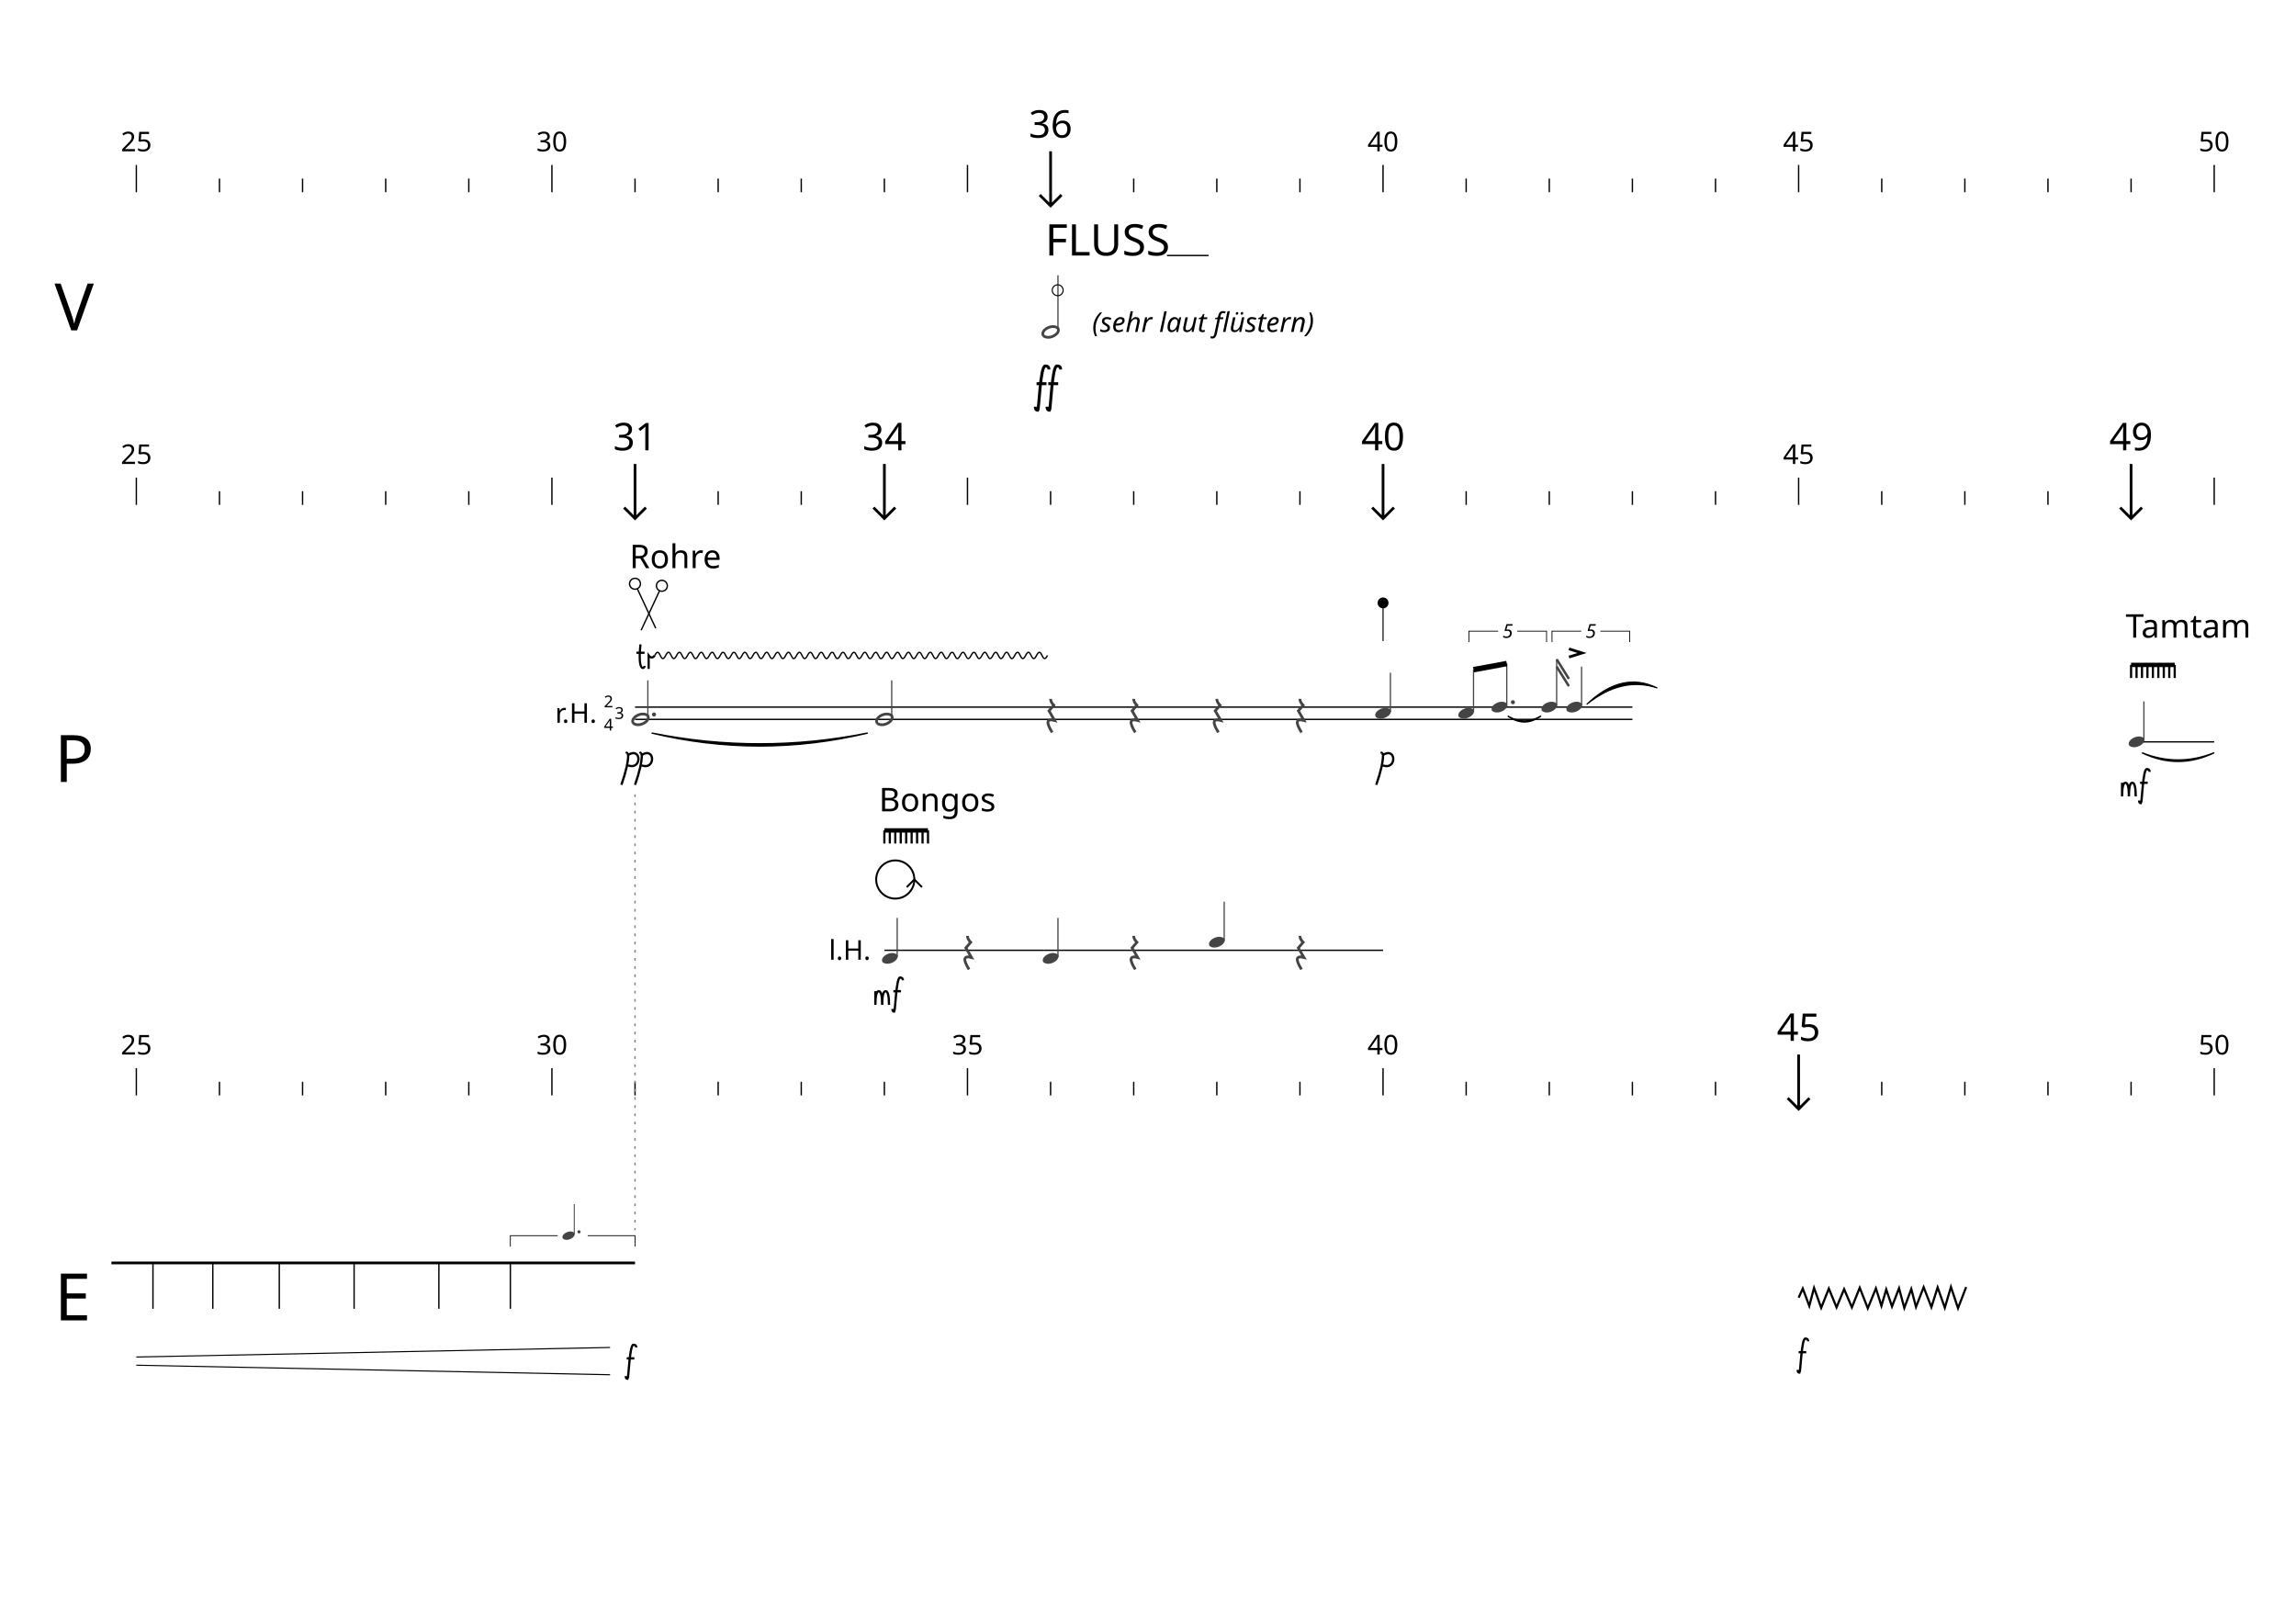
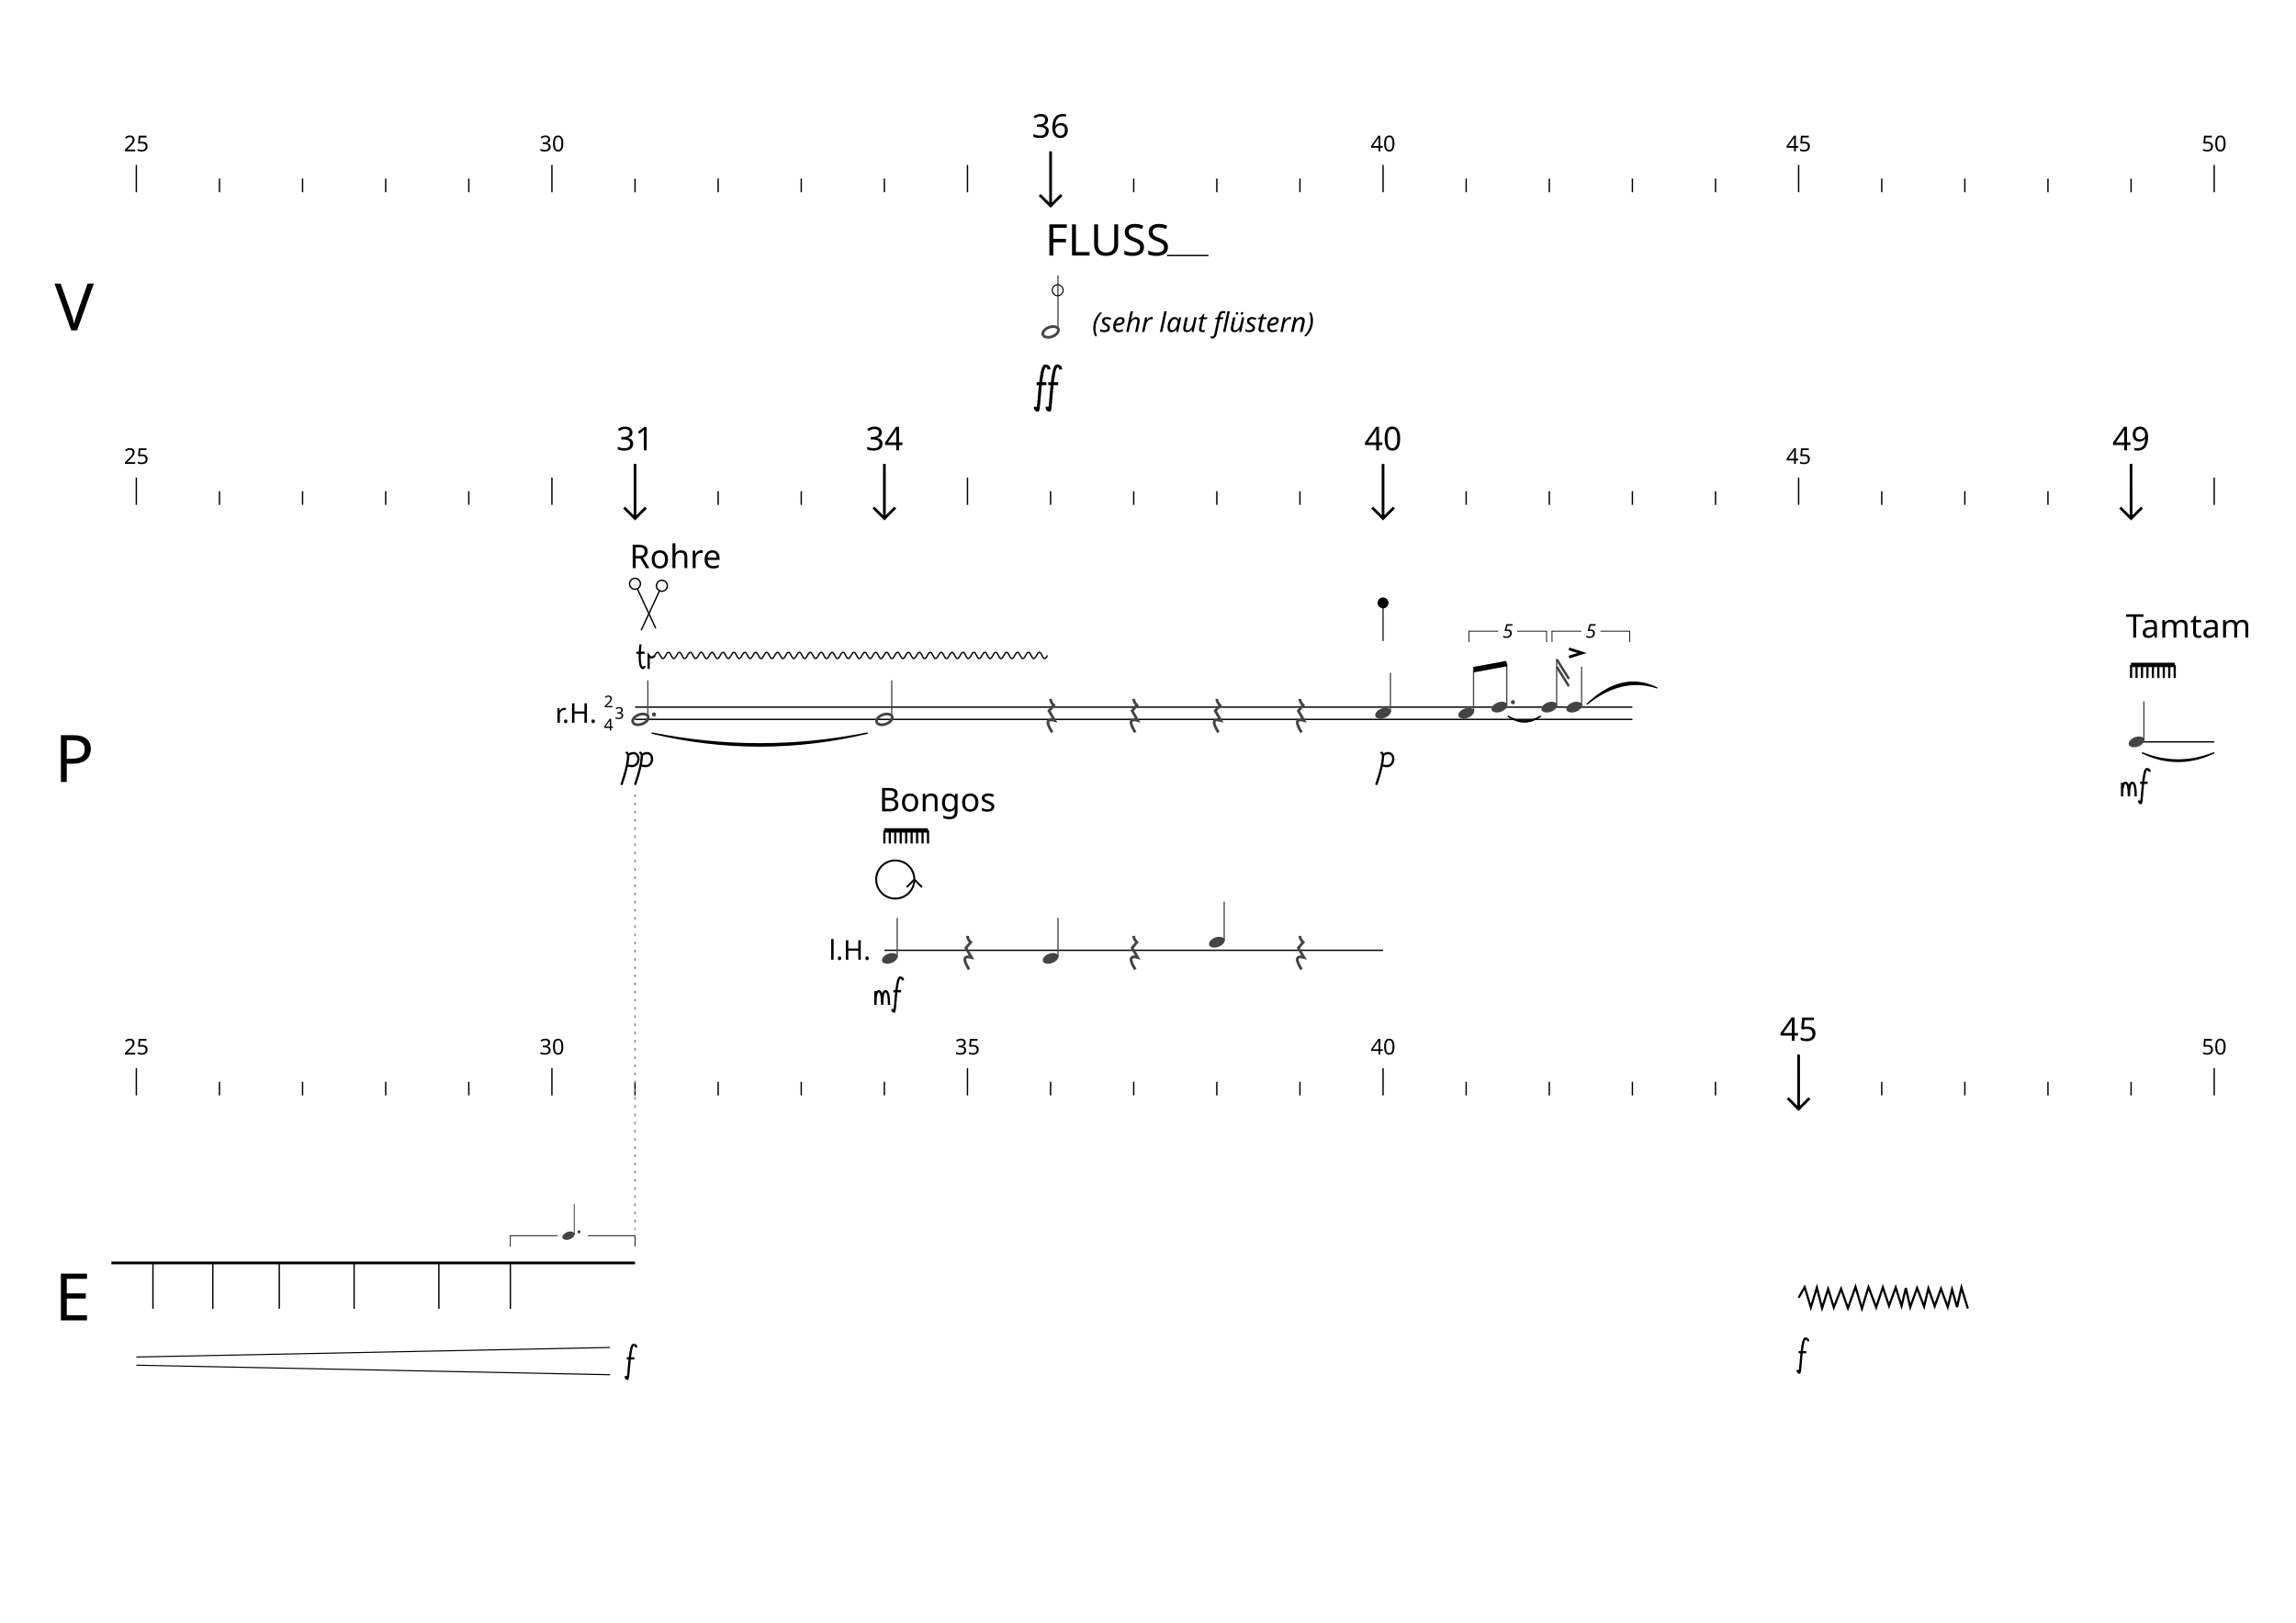
<svg xmlns="http://www.w3.org/2000/svg" width="3368" height="2380" viewBox="0 0 842 595" font-family="Simvoni">
  <defs>
</defs>
  <text x="20.0" y="112.798" font-size="24" dominant-baseline="middle">V</text>
  <path d="M50.0,70.476 L50.0,60.476" stroke="black" stroke-width="0.5" />
-   <text x="50.0" y="55.476" font-size="10" text-anchor="middle">25</text>
+   <text x="50.0" y="55.476" font-size="8" text-anchor="middle">25</text>
  <path d="M80.48,70.476 L80.48,65.476" stroke="black" stroke-width="0.5" />
  <path d="M110.96,70.476 L110.96,65.476" stroke="black" stroke-width="0.5" />
  <path d="M141.44,70.476 L141.44,65.476" stroke="black" stroke-width="0.5" />
  <path d="M171.92,70.476 L171.92,65.476" stroke="black" stroke-width="0.5" />
  <path d="M202.4,70.476 L202.4,60.476" stroke="black" stroke-width="0.5" />
-   <text x="202.4" y="55.476" font-size="10" text-anchor="middle">30</text>
+   <text x="202.4" y="55.476" font-size="8" text-anchor="middle">30</text>
  <path d="M232.88,70.476 L232.88,65.476" stroke="black" stroke-width="0.5" />
  <path d="M263.36,70.476 L263.36,65.476" stroke="black" stroke-width="0.5" />
  <path d="M293.84,70.476 L293.84,65.476" stroke="black" stroke-width="0.5" />
  <path d="M324.32,70.476 L324.32,65.476" stroke="black" stroke-width="0.5" />
  <path d="M354.8,70.476 L354.8,60.476" stroke="black" stroke-width="0.5" />
  <path d="M385.28,70.476 L385.28,65.476" stroke="black" stroke-width="0.5" />
-   <text x="385.28" y="50.476" font-size="14" text-anchor="middle">36</text>
+   <text x="385.28" y="50.476" font-size="12" text-anchor="middle">36</text>
  <path d="M385.28,55.476 V75.476 M381.28,71.476 L385.28,75.476 L389.28,71.476" stroke-width="1" stroke="black" fill="none" transform="rotate(0 385.28 55.47619)" />
  <path d="M415.76,70.476 L415.76,65.476" stroke="black" stroke-width="0.5" />
  <path d="M446.24,70.476 L446.24,65.476" stroke="black" stroke-width="0.5" />
  <path d="M476.72,70.476 L476.72,65.476" stroke="black" stroke-width="0.5" />
  <path d="M507.2,70.476 L507.2,60.476" stroke="black" stroke-width="0.5" />
-   <text x="507.2" y="55.476" font-size="10" text-anchor="middle">40</text>
+   <text x="507.2" y="55.476" font-size="8" text-anchor="middle">40</text>
  <path d="M537.68,70.476 L537.68,65.476" stroke="black" stroke-width="0.5" />
  <path d="M568.16,70.476 L568.16,65.476" stroke="black" stroke-width="0.5" />
  <path d="M598.64,70.476 L598.64,65.476" stroke="black" stroke-width="0.5" />
  <path d="M629.12,70.476 L629.12,65.476" stroke="black" stroke-width="0.5" />
  <path d="M659.6,70.476 L659.6,60.476" stroke="black" stroke-width="0.5" />
-   <text x="659.6" y="55.476" font-size="10" text-anchor="middle">45</text>
+   <text x="659.6" y="55.476" font-size="8" text-anchor="middle">45</text>
  <path d="M690.08,70.476 L690.08,65.476" stroke="black" stroke-width="0.5" />
  <path d="M720.56,70.476 L720.56,65.476" stroke="black" stroke-width="0.5" />
  <path d="M751.04,70.476 L751.04,65.476" stroke="black" stroke-width="0.5" />
  <path d="M781.52,70.476 L781.52,65.476" stroke="black" stroke-width="0.5" />
  <path d="M812.0,70.476 L812.0,60.476" stroke="black" stroke-width="0.5" />
-   <text x="812.0" y="55.476" font-size="10" text-anchor="middle">50</text>
+   <text x="812.0" y="55.476" font-size="8" text-anchor="middle">50</text>
  <text x="20.0" y="278.393" font-size="24" dominant-baseline="middle">P</text>
  <path d="M50.0,185.119 L50.0,175.119" stroke="black" stroke-width="0.5" />
-   <text x="50.0" y="170.119" font-size="10" text-anchor="middle">25</text>
+   <text x="50.0" y="170.119" font-size="8" text-anchor="middle">25</text>
  <path d="M80.48,185.119 L80.48,180.119" stroke="black" stroke-width="0.5" />
  <path d="M110.96,185.119 L110.96,180.119" stroke="black" stroke-width="0.5" />
  <path d="M141.44,185.119 L141.44,180.119" stroke="black" stroke-width="0.5" />
  <path d="M171.92,185.119 L171.92,180.119" stroke="black" stroke-width="0.5" />
  <path d="M202.4,185.119 L202.4,175.119" stroke="black" stroke-width="0.5" />
  <path d="M232.88,185.119 L232.88,180.119" stroke="black" stroke-width="0.5" />
-   <text x="232.88" y="165.119" font-size="14" text-anchor="middle">31</text>
+   <text x="232.88" y="165.119" font-size="12" text-anchor="middle">31</text>
  <path d="M232.88,170.119 V190.119 M228.88,186.119 L232.88,190.119 L236.88,186.119" stroke-width="1" stroke="black" fill="none" transform="rotate(0 232.88 170.119)" />
  <path d="M263.36,185.119 L263.36,180.119" stroke="black" stroke-width="0.5" />
  <path d="M293.84,185.119 L293.84,180.119" stroke="black" stroke-width="0.5" />
  <path d="M324.32,185.119 L324.32,180.119" stroke="black" stroke-width="0.5" />
-   <text x="324.32" y="165.119" font-size="14" text-anchor="middle">34</text>
+   <text x="324.32" y="165.119" font-size="12" text-anchor="middle">34</text>
  <path d="M324.32,170.119 V190.119 M320.32,186.119 L324.32,190.119 L328.32,186.119" stroke-width="1" stroke="black" fill="none" transform="rotate(0 324.32 170.119)" />
  <path d="M354.8,185.119 L354.8,175.119" stroke="black" stroke-width="0.5" />
  <path d="M385.28,185.119 L385.28,180.119" stroke="black" stroke-width="0.5" />
  <path d="M415.76,185.119 L415.76,180.119" stroke="black" stroke-width="0.5" />
  <path d="M446.24,185.119 L446.24,180.119" stroke="black" stroke-width="0.5" />
  <path d="M476.72,185.119 L476.72,180.119" stroke="black" stroke-width="0.5" />
  <path d="M507.2,185.119 L507.2,175.119" stroke="black" stroke-width="0.5" />
-   <text x="507.2" y="165.119" font-size="14" text-anchor="middle">40</text>
+   <text x="507.2" y="165.119" font-size="12" text-anchor="middle">40</text>
  <path d="M507.2,170.119 V190.119 M503.2,186.119 L507.2,190.119 L511.2,186.119" stroke-width="1" stroke="black" fill="none" transform="rotate(0 507.2 170.119)" />
  <path d="M537.68,185.119 L537.68,180.119" stroke="black" stroke-width="0.5" />
  <path d="M568.16,185.119 L568.16,180.119" stroke="black" stroke-width="0.5" />
  <path d="M598.64,185.119 L598.64,180.119" stroke="black" stroke-width="0.5" />
  <path d="M629.12,185.119 L629.12,180.119" stroke="black" stroke-width="0.5" />
  <path d="M659.6,185.119 L659.6,175.119" stroke="black" stroke-width="0.5" />
-   <text x="659.6" y="170.119" font-size="10" text-anchor="middle">45</text>
+   <text x="659.6" y="170.119" font-size="8" text-anchor="middle">45</text>
  <path d="M690.08,185.119 L690.08,180.119" stroke="black" stroke-width="0.5" />
  <path d="M720.56,185.119 L720.56,180.119" stroke="black" stroke-width="0.5" />
  <path d="M751.04,185.119 L751.04,180.119" stroke="black" stroke-width="0.5" />
  <path d="M781.52,185.119 L781.52,180.119" stroke="black" stroke-width="0.5" />
-   <text x="781.52" y="165.119" font-size="14" text-anchor="middle">49</text>
+   <text x="781.52" y="165.119" font-size="12" text-anchor="middle">49</text>
  <path d="M781.52,170.119 V190.119 M777.52,186.119 L781.52,190.119 L785.52,186.119" stroke-width="1" stroke="black" fill="none" transform="rotate(0 781.52 170.119)" />
  <path d="M812.0,185.119 L812.0,175.119" stroke="black" stroke-width="0.5" />
  <text x="20.0" y="475.833" font-size="24" dominant-baseline="middle">E</text>
  <path d="M50.0,401.667 L50.0,391.667" stroke="black" stroke-width="0.5" />
-   <text x="50.0" y="386.667" font-size="10" text-anchor="middle">25</text>
+   <text x="50.0" y="386.667" font-size="8" text-anchor="middle">25</text>
  <path d="M80.48,401.667 L80.48,396.667" stroke="black" stroke-width="0.5" />
  <path d="M110.96,401.667 L110.96,396.667" stroke="black" stroke-width="0.5" />
  <path d="M141.44,401.667 L141.44,396.667" stroke="black" stroke-width="0.5" />
  <path d="M171.92,401.667 L171.92,396.667" stroke="black" stroke-width="0.5" />
  <path d="M202.4,401.667 L202.4,391.667" stroke="black" stroke-width="0.5" />
-   <text x="202.4" y="386.667" font-size="10" text-anchor="middle">30</text>
+   <text x="202.4" y="386.667" font-size="8" text-anchor="middle">30</text>
  <path d="M232.88,401.667 L232.88,396.667" stroke="black" stroke-width="0.5" />
  <path d="M263.36,401.667 L263.36,396.667" stroke="black" stroke-width="0.5" />
  <path d="M293.84,401.667 L293.84,396.667" stroke="black" stroke-width="0.5" />
  <path d="M324.32,401.667 L324.32,396.667" stroke="black" stroke-width="0.5" />
  <path d="M354.8,401.667 L354.8,391.667" stroke="black" stroke-width="0.5" />
-   <text x="354.8" y="386.667" font-size="10" text-anchor="middle">35</text>
+   <text x="354.8" y="386.667" font-size="8" text-anchor="middle">35</text>
  <path d="M385.28,401.667 L385.28,396.667" stroke="black" stroke-width="0.5" />
  <path d="M415.76,401.667 L415.76,396.667" stroke="black" stroke-width="0.5" />
  <path d="M446.24,401.667 L446.24,396.667" stroke="black" stroke-width="0.5" />
  <path d="M476.72,401.667 L476.72,396.667" stroke="black" stroke-width="0.5" />
  <path d="M507.2,401.667 L507.2,391.667" stroke="black" stroke-width="0.5" />
-   <text x="507.2" y="386.667" font-size="10" text-anchor="middle">40</text>
+   <text x="507.2" y="386.667" font-size="8" text-anchor="middle">40</text>
  <path d="M537.68,401.667 L537.68,396.667" stroke="black" stroke-width="0.5" />
  <path d="M568.16,401.667 L568.16,396.667" stroke="black" stroke-width="0.5" />
  <path d="M598.64,401.667 L598.64,396.667" stroke="black" stroke-width="0.5" />
  <path d="M629.12,401.667 L629.12,396.667" stroke="black" stroke-width="0.5" />
  <path d="M659.6,401.667 L659.6,391.667" stroke="black" stroke-width="0.5" />
-   <text x="659.6" y="381.667" font-size="14" text-anchor="middle">45</text>
+   <text x="659.6" y="381.667" font-size="12" text-anchor="middle">45</text>
  <path d="M659.6,386.667 V406.667 M655.6,402.667 L659.6,406.667 L663.6,402.667" stroke-width="1" stroke="black" fill="none" transform="rotate(0 659.6 386.6667)" />
  <path d="M690.08,401.667 L690.08,396.667" stroke="black" stroke-width="0.5" />
  <path d="M720.56,401.667 L720.56,396.667" stroke="black" stroke-width="0.5" />
  <path d="M751.04,401.667 L751.04,396.667" stroke="black" stroke-width="0.5" />
  <path d="M781.52,401.667 L781.52,396.667" stroke="black" stroke-width="0.5" />
  <path d="M812.0,401.667 L812.0,391.667" stroke="black" stroke-width="0.5" />
-   <text x="812.0" y="386.667" font-size="10" text-anchor="middle">50</text>
+   <text x="812.0" y="386.667" font-size="8" text-anchor="middle">50</text>
  <text x="383.28" y="93.69" font-size="16">FLUSS</text>
  <path d="M427.952,93.69 L443.192,93.69" stroke="black" stroke-width="0.5" />
  <path d="M382.58,123.064 C381.455,121.039,385.955,118.564,387.98,120.364 C389.105,122.389,384.605,124.864,382.58,123.064" stroke="#444" fill="none" />
  <path d="M387.98,120.364 L387.98,100.924" stroke="#444" stroke-width="0.45" />
  <circle cx="387.88" cy="106.429" r="2" stroke="black" stroke-width="0.4" fill="none" />
  <text x="400.52" y="121.714" font-size="10" font-family="Cantarell Light" font-style="italic">(sehr laut flüstern)</text>
  <path d="M384.685,135.49 Q384.685,134.19,383.32,134.19 C381.5,134.19,381.045,149.79,380.59,150.44 Q379.68,150.44,379.68,149.14 M380.135,140.69 H383.775" stroke="black" fill="none" stroke-width="1.083" />
  <path d="M388.975,135.49 Q388.975,134.19,387.61,134.19 C385.79,134.19,385.335,149.79,384.88,150.44 Q383.97,150.44,383.97,149.14 M384.425,140.69 H388.065" stroke="black" fill="none" stroke-width="1.083" />
  <path d="M232.88,259.286 L598.64,259.286" stroke="black" stroke-width="0.5" />
  <text x="230.88" y="208.333" font-size="12" font-family="Cantarell">Rohre</text>
  <path d="M232.88,263.786 L598.64,263.786" stroke="black" stroke-width="0.5" />
  <text x="224.88" y="257.286" font-size="6" font-family="Cantarell" text-anchor="end" dominant-baseline="middle">2</text>
  <text x="224.88" y="265.786" font-size="6" font-family="Cantarell" text-anchor="end" dominant-baseline="middle">4</text>
  <text x="228.88" y="261.536" font-size="6" font-family="Cantarell" text-anchor="end" dominant-baseline="middle">3</text>
  <text x="218.88" y="261.536" font-size="10" text-anchor="end" dominant-baseline="middle" font-family="Cantarell">r.H.</text>
  <path d="M324.32,348.452 L507.2,348.452" stroke="black" stroke-width="0.5" />
  <text x="322.32" y="297.5" font-size="12" font-family="Cantarell">Bongos</text>
  <path d="M781.52,272.024 L812.0,272.024" stroke="black" stroke-width="0.5" />
  <text x="779.52" y="233.81" font-size="12" font-family="Cantarell">Tamtam</text>
  <circle cx="237.88" cy="213.333" r="2" stroke="black" fill="none" stroke-width="0.5" transform="rotate(25 237 225)" />
  <path d="M237.88,215.333 L237.88,231.333" stroke="black" stroke-width="0.5" transform="rotate(25 237 225)" />
  <circle cx="237.88" cy="213.333" r="2" stroke="black" fill="none" stroke-width="0.5" transform="rotate(-25 237 225)" />
  <path d="M237.88,215.333 L237.88,231.333" stroke="black" stroke-width="0.5" transform="rotate(-25 237 225)" />
  <path d="M232.18,265.136 C231.055,263.111,235.555,260.636,237.58,262.436 C238.705,264.461,234.205,266.936,232.18,265.136" stroke="#444" fill="none" />
  <path d="M237.58,262.436 L237.58,249.476" stroke="#444" stroke-width="0.45" />
  <circle cx="239.83" cy="261.986" r="0.75" fill="#444" />
  <path d="M238.976,268.786 Q278.6,276.711,318.224,268.786 Q278.6,278.295,238.976,268.786" fill="black" stroke="black" stroke-width="0.5" />
  <path d="M321.62,265.136 C320.495,263.111,324.995,260.636,327.02,262.436 C328.145,264.461,323.645,266.936,321.62,265.136" stroke="#444" fill="none" />
  <path d="M327.02,262.436 L327.02,249.476" stroke="#444" stroke-width="0.45" />
  <path d="M234.88,236.286 C233.755,246.786,236.38,245.286,236.38,244.161 M233.38,239.346 L236.38,239.346 M237.88,245.286 L237.88,240.336 Q239.005,241.836,240.13,240.336" fill="none" stroke="black" stroke-width="0.8" />
  <path d="M240.13,240.336 C242.13,236.336,242.13,244.336,244.13,240.336 C246.13,236.336,246.13,244.336,248.13,240.336 C250.13,236.336,250.13,244.336,252.13,240.336 C254.13,236.336,254.13,244.336,256.13,240.336 C258.13,236.336,258.13,244.336,260.13,240.336 C262.13,236.336,262.13,244.336,264.13,240.336 C266.13,236.336,266.13,244.336,268.13,240.336 C270.13,236.336,270.13,244.336,272.13,240.336 C274.13,236.336,274.13,244.336,276.13,240.336 C278.13,236.336,278.13,244.336,280.13,240.336 C282.13,236.336,282.13,244.336,284.13,240.336 C286.13,236.336,286.13,244.336,288.13,240.336 C290.13,236.336,290.13,244.336,292.13,240.336 C294.13,236.336,294.13,244.336,296.13,240.336 C298.13,236.336,298.13,244.336,300.13,240.336 C302.13,236.336,302.13,244.336,304.13,240.336 C306.13,236.336,306.13,244.336,308.13,240.336 C310.13,236.336,310.13,244.336,312.13,240.336 C314.13,236.336,314.13,244.336,316.13,240.336 C318.13,236.336,318.13,244.336,320.13,240.336 C322.13,236.336,322.13,244.336,324.13,240.336 C326.13,236.336,326.13,244.336,328.13,240.336 C330.13,236.336,330.13,244.336,332.13,240.336 C334.13,236.336,334.13,244.336,336.13,240.336 C338.13,236.336,338.13,244.336,340.13,240.336 C342.13,236.336,342.13,244.336,344.13,240.336 C346.13,236.336,346.13,244.336,348.13,240.336 C350.13,236.336,350.13,244.336,352.13,240.336 C354.13,236.336,354.13,244.336,356.13,240.336 C358.13,236.336,358.13,244.336,360.13,240.336 C362.13,236.336,362.13,244.336,364.13,240.336 C366.13,236.336,366.13,244.336,368.13,240.336 C370.13,236.336,370.13,244.336,372.13,240.336 C374.13,236.336,374.13,244.336,376.13,240.336 C378.13,236.336,378.13,244.336,380.13,240.336 C382.13,236.336,382.13,244.336,384.13,240.336" fill="none" stroke="black" stroke-width="0.5" />
  <path d="M229.755,276.286 Q229.755,275.536,230.38,276.786 Q230.38,280.661,227.88,287.786 M230.38,276.786 C235.38,273.786,235.38,282.536,230.38,280.661" stroke="black" fill="none" stroke-width="0.833" />
  <path d="M234.755,276.286 Q234.755,275.536,235.38,276.786 Q235.38,280.661,232.88,287.786 M235.38,276.786 C240.38,273.786,240.38,282.536,235.38,280.661" stroke="black" fill="none" stroke-width="0.833" />
  <path d="M385.865,268.556 Q382.355,262.998,386.743,264.168 L384.695,260.658 L386.45,258.611 Q385.28,257.441,385.28,256.271" stroke="#444" fill="none" stroke-width="1.012" />
  <path d="M416.345,268.556 Q412.835,262.998,417.222,264.168 L415.175,260.658 L416.93,258.611 Q415.76,257.441,415.76,256.271" stroke="#444" fill="none" stroke-width="1.012" />
  <path d="M446.825,268.556 Q443.315,262.998,447.702,264.168 L445.655,260.658 L447.41,258.611 Q446.24,257.441,446.24,256.271" stroke="#444" fill="none" stroke-width="1.012" />
  <path d="M477.305,268.556 Q473.795,262.998,478.183,264.168 L476.135,260.658 L477.89,258.611 Q476.72,257.441,476.72,256.271" stroke="#444" fill="none" stroke-width="1.012" />
  <circle cx="507.2" cy="221.071" r="2" fill="black" />
  <path d="M507.2,221.071 L507.2,235.071" stroke="black" stroke-width="0.4" />
  <path d="M504.5,262.886 C503.375,260.861,507.875,258.386,509.9,260.186 C511.025,262.211,506.525,264.686,504.5,262.886" fill="#444" />
  <path d="M509.9,261.086 L509.9,246.686" stroke="#444" stroke-width="0.45" />
  <path d="M534.98,262.886 C533.855,260.861,538.355,258.386,540.38,260.186 C541.505,262.211,537.005,264.686,534.98,262.886" fill="#444" />
  <path d="M540.38,261.086 L540.38,245.561" stroke="#444" stroke-width="0.45" />
  <path d="M547.172,260.636 C546.047,258.611,550.547,256.136,552.572,257.936 C553.697,259.961,549.197,262.436,547.172,260.636" fill="#444" />
  <path d="M552.572,258.836 L552.572,243.311" stroke="#444" stroke-width="0.45" />
  <circle cx="554.822" cy="257.486" r="0.75" fill="#444" />
  <path d="M540.38,245.561 L552.572,243.311" stroke="black" stroke-width="2" />
  <path d="M552.92,262.536 Q559.016,266.193,565.112,262.536 Q559.016,266.925,552.92,262.536" fill="black" stroke="black" stroke-width="0.5" />
  <path d="M565.46,260.636 C564.335,258.611,568.835,256.136,570.86,257.936 C571.985,259.961,567.485,262.436,565.46,260.636" fill="#444" />
  <path d="M570.86,258.836 L570.86,241.736" stroke="#444" stroke-width="0.45" />
  <path d="M570.86,241.736 L575.36,248.918" stroke="#444" stroke-width="0.9" />
  <path d="M570.86,244.436 L575.36,251.618" stroke="#444" stroke-width="0.9" />
  <path d="M574.604,260.636 C573.479,258.611,577.979,256.136,580.004,257.936 C581.129,259.961,576.629,262.436,574.604,260.636" fill="#444" />
  <path d="M580.004,258.836 L580.004,244.436" stroke="#444" stroke-width="0.45" />
  <path d="M575.384,237.936 L580.184,239.436 L575.384,240.936" stroke="black" stroke-width="1" fill="none" />
  <path d="M581.876,258.286 Q594.83,247.923,607.784,252.286 Q594.83,245.85,581.876,258.286" fill="black" stroke="black" stroke-width="0.4" />
  <text x="552.92" y="231.436" font-size="7" text-anchor="middle" font-family="Cantarell" font-style="italic" dominant-baseline="middle">5</text>
  <path d="M538.68,235.436 L538.68,231.436 L549.42,231.436 M556.42,231.436 L567.16,231.436 L567.16,235.436" stroke="black" stroke-width="0.3" fill="none" />
  <text x="583.4" y="231.436" font-size="7" text-anchor="middle" font-family="Cantarell" font-style="italic" dominant-baseline="middle">5</text>
  <path d="M569.16,235.436 L569.16,231.436 L579.9,231.436 M586.9,231.436 L597.64,231.436 L597.64,235.436" stroke="black" stroke-width="0.3" fill="none" />
  <path d="M506.575,276.286 Q506.575,275.536,507.2,276.786 Q507.2,280.661,504.7,287.786 M507.2,276.786 C512.2,273.786,512.2,282.536,507.2,280.661" stroke="black" fill="none" stroke-width="0.833" />
  <text x="319.32" y="348.452" font-size="10" text-anchor="end" dominant-baseline="middle" font-family="Cantarell">l.H.</text>
  <path d="M324.32,304.5 L340.32,304.5" stroke="black" stroke-width="1.6" />
  <path d="M324.32,304.5 L324.32,309.3" stroke="black" stroke-width="0.8" />
  <path d="M326.32,304.5 L326.32,309.3" stroke="black" stroke-width="0.8" />
  <path d="M328.32,304.5 L328.32,309.3" stroke="black" stroke-width="0.8" />
  <path d="M330.32,304.5 L330.32,309.3" stroke="black" stroke-width="0.8" />
  <path d="M332.32,304.5 L332.32,309.3" stroke="black" stroke-width="0.8" />
  <path d="M334.32,304.5 L334.32,309.3" stroke="black" stroke-width="0.8" />
  <path d="M336.32,304.5 L336.32,309.3" stroke="black" stroke-width="0.8" />
  <path d="M338.32,304.5 L338.32,309.3" stroke="black" stroke-width="0.8" />
  <path d="M340.32,304.5 L340.32,309.3" stroke="black" stroke-width="0.8" />
  <circle cx="328.32" cy="322.5" r="7" fill="none" stroke="black" stroke-width="0.7" />
  <path d="M332.52,325.3 L335.32,322.5 L338.12,325.3" fill="none" stroke="black" stroke-width="0.7" />
  <path d="M321.02,363.452 L321.02,368.452 Q321.02,363.452,322.27,363.452 Q323.52,363.452,323.52,368.452 Q323.52,363.452,324.77,363.452 Q326.02,363.452,326.02,368.452" stroke="black" fill="none" stroke-width="0.833" />
  <path d="M331.12,359.452 Q331.12,358.452,330.07,358.452 C328.67,358.452,328.32,370.452,327.97,370.952 Q327.27,370.952,327.27,369.952 M327.62,363.452 H330.42" stroke="black" fill="none" stroke-width="0.833" />
  <path d="M323.62,352.772 C322.495,350.747,326.995,348.272,329.02,350.072 C330.145,352.097,325.645,354.572,323.62,352.772" fill="#444" />
  <path d="M329.02,350.972 L329.02,336.572" stroke="#444" stroke-width="0.45" />
  <path d="M355.385,355.472 Q351.875,349.915,356.262,351.085 L354.215,347.575 L355.97,345.527 Q354.8,344.357,354.8,343.187" stroke="#444" fill="none" stroke-width="1.012" />
  <path d="M382.58,352.772 C381.455,350.747,385.955,348.272,387.98,350.072 C389.105,352.097,384.605,354.572,382.58,352.772" fill="#444" />
  <path d="M387.98,350.972 L387.98,336.572" stroke="#444" stroke-width="0.45" />
  <path d="M416.345,355.472 Q412.835,349.915,417.222,351.085 L415.175,347.575 L416.93,345.527 Q415.76,344.357,415.76,343.187" stroke="#444" fill="none" stroke-width="1.012" />
  <path d="M443.54,346.832 C442.415,344.807,446.915,342.332,448.94,344.132 C450.065,346.157,445.565,348.632,443.54,346.832" fill="#444" />
  <path d="M448.94,345.032 L448.94,330.632" stroke="#444" stroke-width="0.45" />
  <path d="M477.305,355.472 Q473.795,349.915,478.183,351.085 L476.135,347.575 L477.89,345.527 Q476.72,344.357,476.72,343.187" stroke="#444" fill="none" stroke-width="1.012" />
  <path d="M781.52,243.81 L797.52,243.81" stroke="black" stroke-width="1.6" />
  <path d="M781.52,243.81 L781.52,248.61" stroke="black" stroke-width="0.8" />
  <path d="M783.52,243.81 L783.52,248.61" stroke="black" stroke-width="0.8" />
  <path d="M785.52,243.81 L785.52,248.61" stroke="black" stroke-width="0.8" />
  <path d="M787.52,243.81 L787.52,248.61" stroke="black" stroke-width="0.8" />
  <path d="M789.52,243.81 L789.52,248.61" stroke="black" stroke-width="0.8" />
  <path d="M791.52,243.81 L791.52,248.61" stroke="black" stroke-width="0.8" />
  <path d="M793.52,243.81 L793.52,248.61" stroke="black" stroke-width="0.8" />
  <path d="M795.52,243.81 L795.52,248.61" stroke="black" stroke-width="0.8" />
  <path d="M797.52,243.81 L797.52,248.61" stroke="black" stroke-width="0.8" />
  <path d="M780.82,273.374 C779.695,271.349,784.195,268.874,786.22,270.674 C787.345,272.699,782.845,275.174,780.82,273.374" fill="#444" />
  <path d="M786.22,271.574 L786.22,257.174" stroke="#444" stroke-width="0.45" />
  <path d="M785.52,276.024 Q798.76,281.32,812.0,276.024 Q798.76,282.379,785.52,276.024" fill="black" stroke="black" stroke-width="0.5" />
  <path d="M778.22,287.024 L778.22,292.024 Q778.22,287.024,779.47,287.024 Q780.72,287.024,780.72,292.024 Q780.72,287.024,781.97,287.024 Q783.22,287.024,783.22,292.024" stroke="black" fill="none" stroke-width="0.833" />
  <path d="M788.32,283.024 Q788.32,282.024,787.27,282.024 C785.87,282.024,785.52,294.024,785.17,294.524 Q784.47,294.524,784.47,293.524 M784.82,287.024 H787.62" stroke="black" fill="none" stroke-width="0.833" />
  <path d="M40.856,463.095 L232.88,463.095" stroke="black" stroke-width="1" />
  <path d="M56.096,463.095 L56.096,479.91" stroke="black" stroke-width="0.5" />
  <path d="M78.042,463.095 L78.042,479.91" stroke="black" stroke-width="0.5" />
  <path d="M102.426,463.095 L102.426,479.91" stroke="black" stroke-width="0.5" />
  <path d="M129.858,463.095 L129.858,479.91" stroke="black" stroke-width="0.5" />
  <path d="M160.947,463.095 L160.947,479.91" stroke="black" stroke-width="0.5" />
  <path d="M187.16,463.095 L187.16,479.91" stroke="black" stroke-width="0.5" />
  <path d="M233.332,494.095 Q233.332,493.095,232.282,493.095 C230.882,493.095,230.532,505.095,230.182,505.595 Q229.482,505.595,229.482,504.595 M229.832,498.095 H232.632" stroke="black" fill="none" stroke-width="0.833" />
  <path d="M223.736,494.095 L50.0,497.595 M50.0,500.595 L223.736,504.095" stroke="black" fill="none" stroke-width="0.4" />
  <path d="M206.396,454.145 C205.521,452.57,209.021,450.645,210.596,452.045 C211.471,453.62,207.971,455.545,206.396,454.145" fill="#444" />
  <path d="M210.596,452.745 L210.596,441.545" stroke="#444" stroke-width="0.35" />
  <circle cx="212.346" cy="451.695" r="0.583" fill="#444" />
  <text x="210.02" y="453.095" font-size="7" text-anchor="middle" font-family="Cantarell" font-style="italic" dominant-baseline="middle" />
  <path d="M187.16,457.095 L187.16,453.095 L204.52,453.095 M215.52,453.095 L232.88,453.095 L232.88,457.095" stroke="black" stroke-width="0.3" fill="none" />
-   <path d="M659.6,475.833 L661.127,472.496 L663.511,478.869 L665.254,472.254 L667.882,479.551 L670.677,472.5 L673.504,479.379 L676.285,472.707 L679.132,479.392 L682.012,472.189 L684.968,479.717 L687.944,472.426 L689.969,478.834 L691.731,472.817 L693.845,479.077 L696.421,472.37 L698.358,479.594 L700.916,472.659 L702.641,479.231 L705.448,471.989 L708.292,479.308 L710.576,472.074 L713.21,479.515 L715.459,471.907 L718.055,479.697 L721.034,471.945" fill="none" stroke="black" stroke-width="0.8" />
+   <path d="M659.6,475.833 L661.818,471.958 L664.08,479.409 L666.296,472.141 L668.212,479.671 L670.422,472.651 L672.509,479.415 L675.168,472.587 L677.684,479.694 L680.452,471.865 L682.82,479.825 L685.231,471.962 L688.044,479.382 L690.486,472.033 L692.755,478.842 L695.199,472.09 L697.342,478.887 L698.92,472.315 L700.528,479.282 L703.044,472.298 L705.606,479.065 L707.193,472.422 L709.504,478.956 L711.792,472.543 L714.287,479.258 L715.868,472.828 L717.697,479.295 L719.303,472.103 L721.652,479.817" fill="none" stroke="black" stroke-width="0.8" />
  <path d="M663.1,491.833 Q663.1,490.833,662.05,490.833 C660.65,490.833,660.3,502.833,659.95,503.333 Q659.25,503.333,659.25,502.333 M659.6,495.833 H662.4" stroke="black" fill="none" stroke-width="0.833" />
  <path d="M232.88,291.286 L232.88,451.095" stroke="gray" stroke-width="0.5" stroke-dasharray="1 2" />
</svg>
